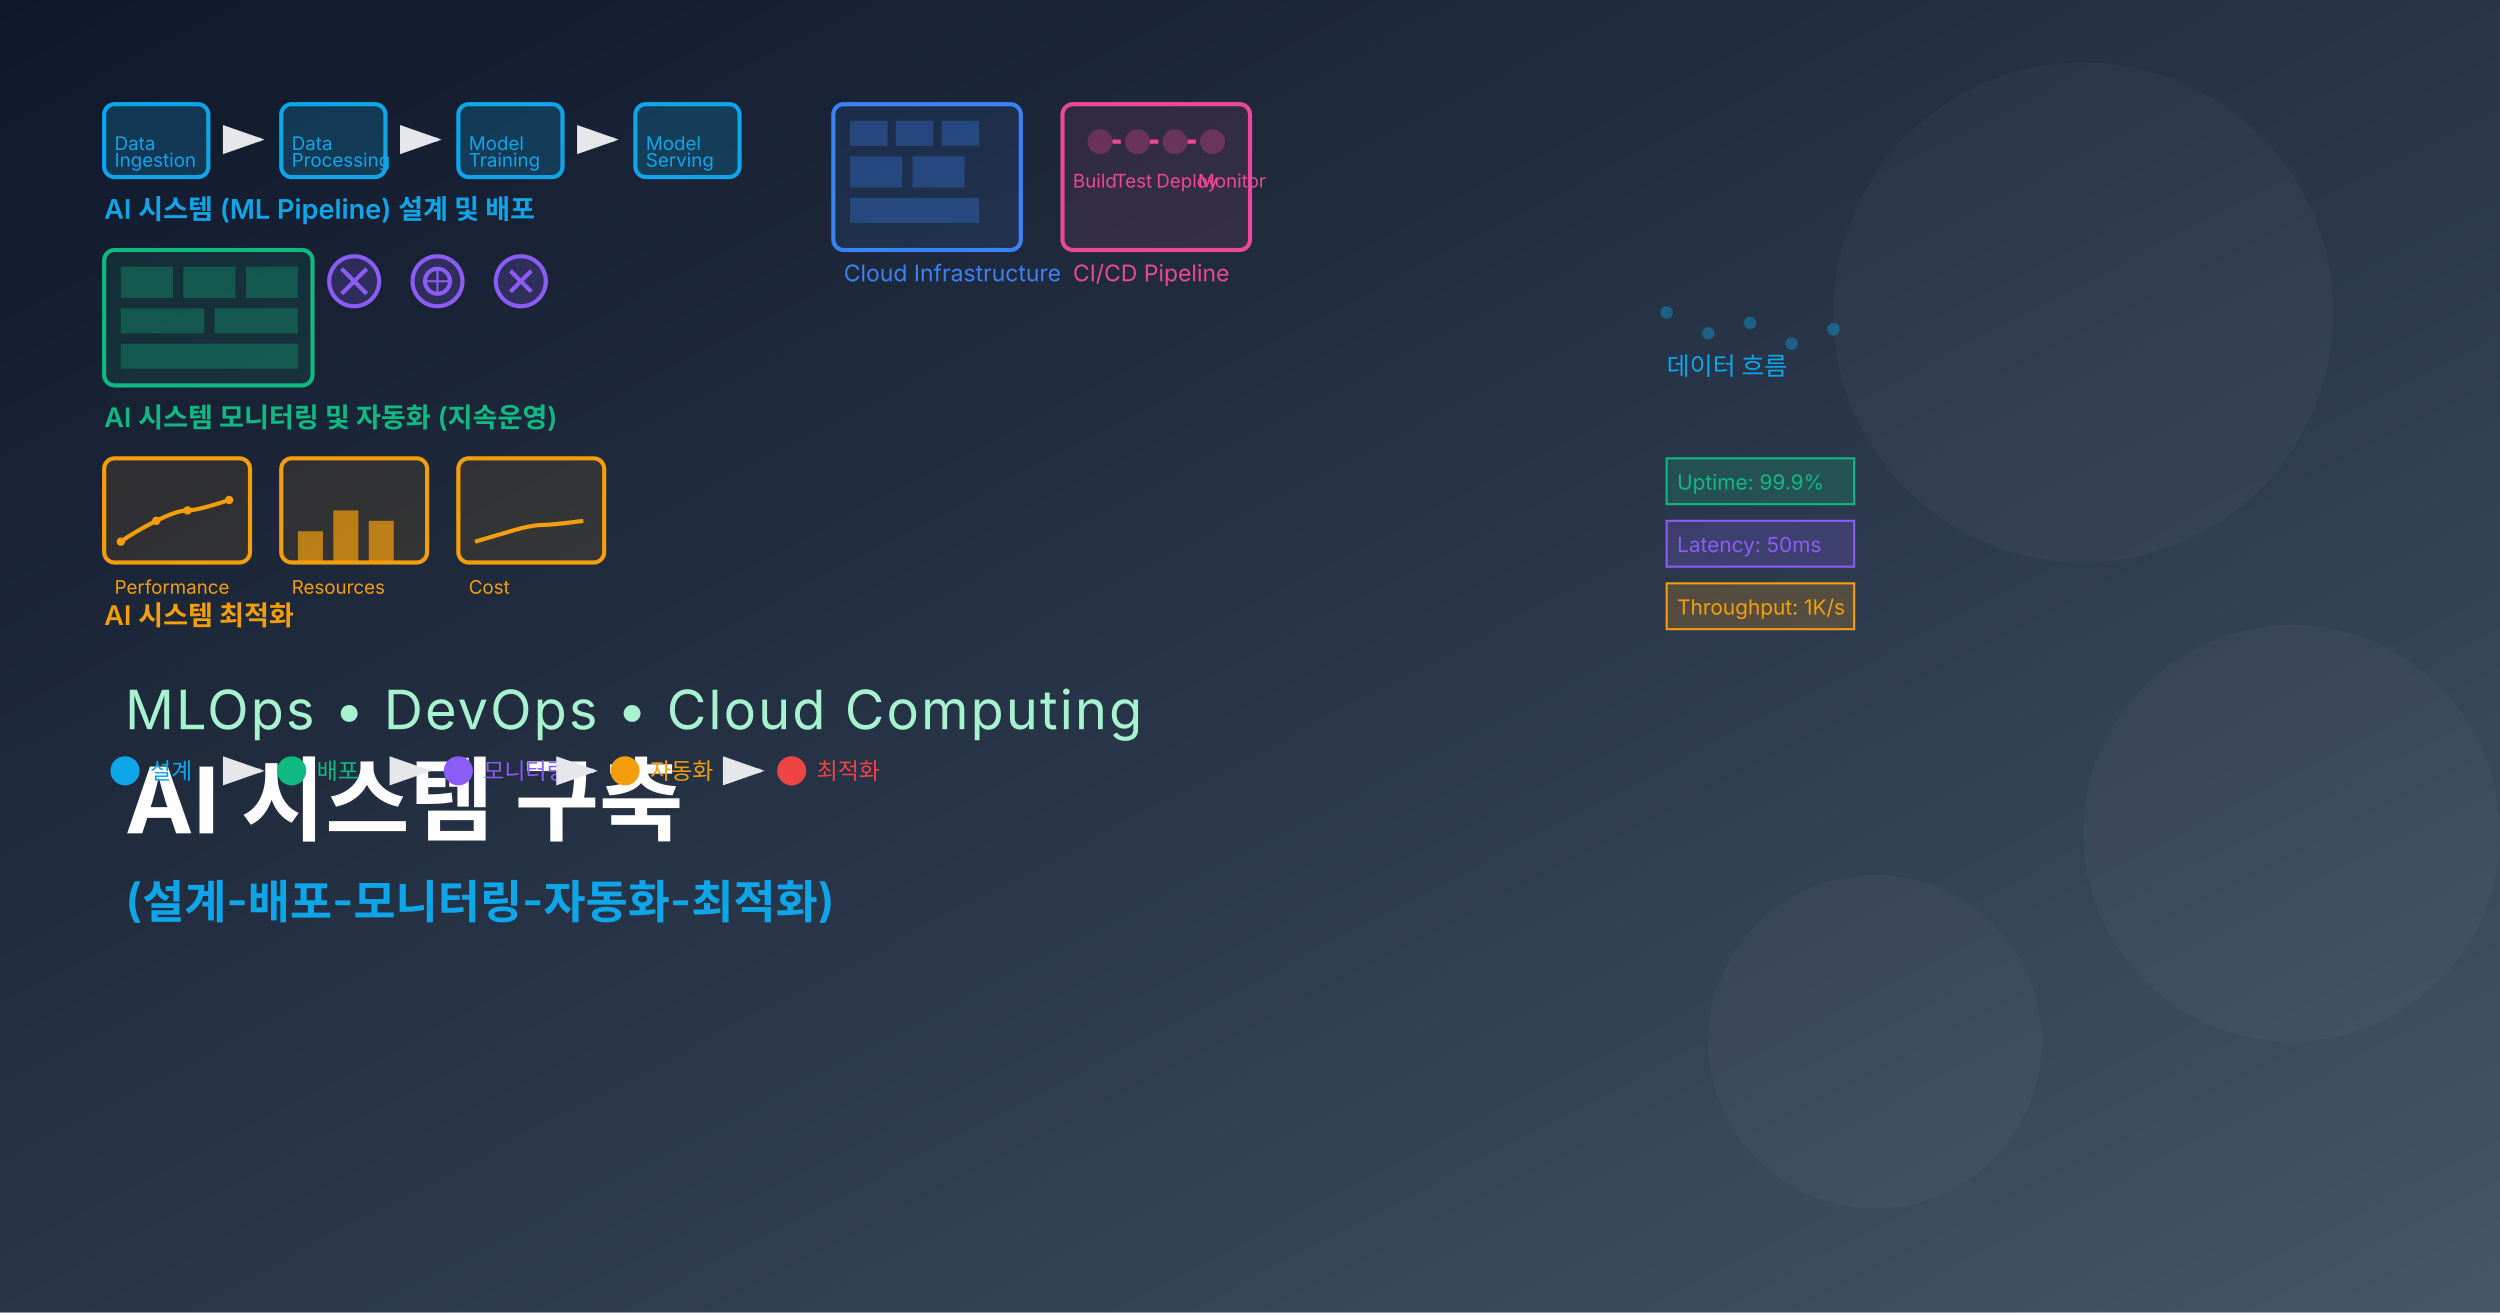
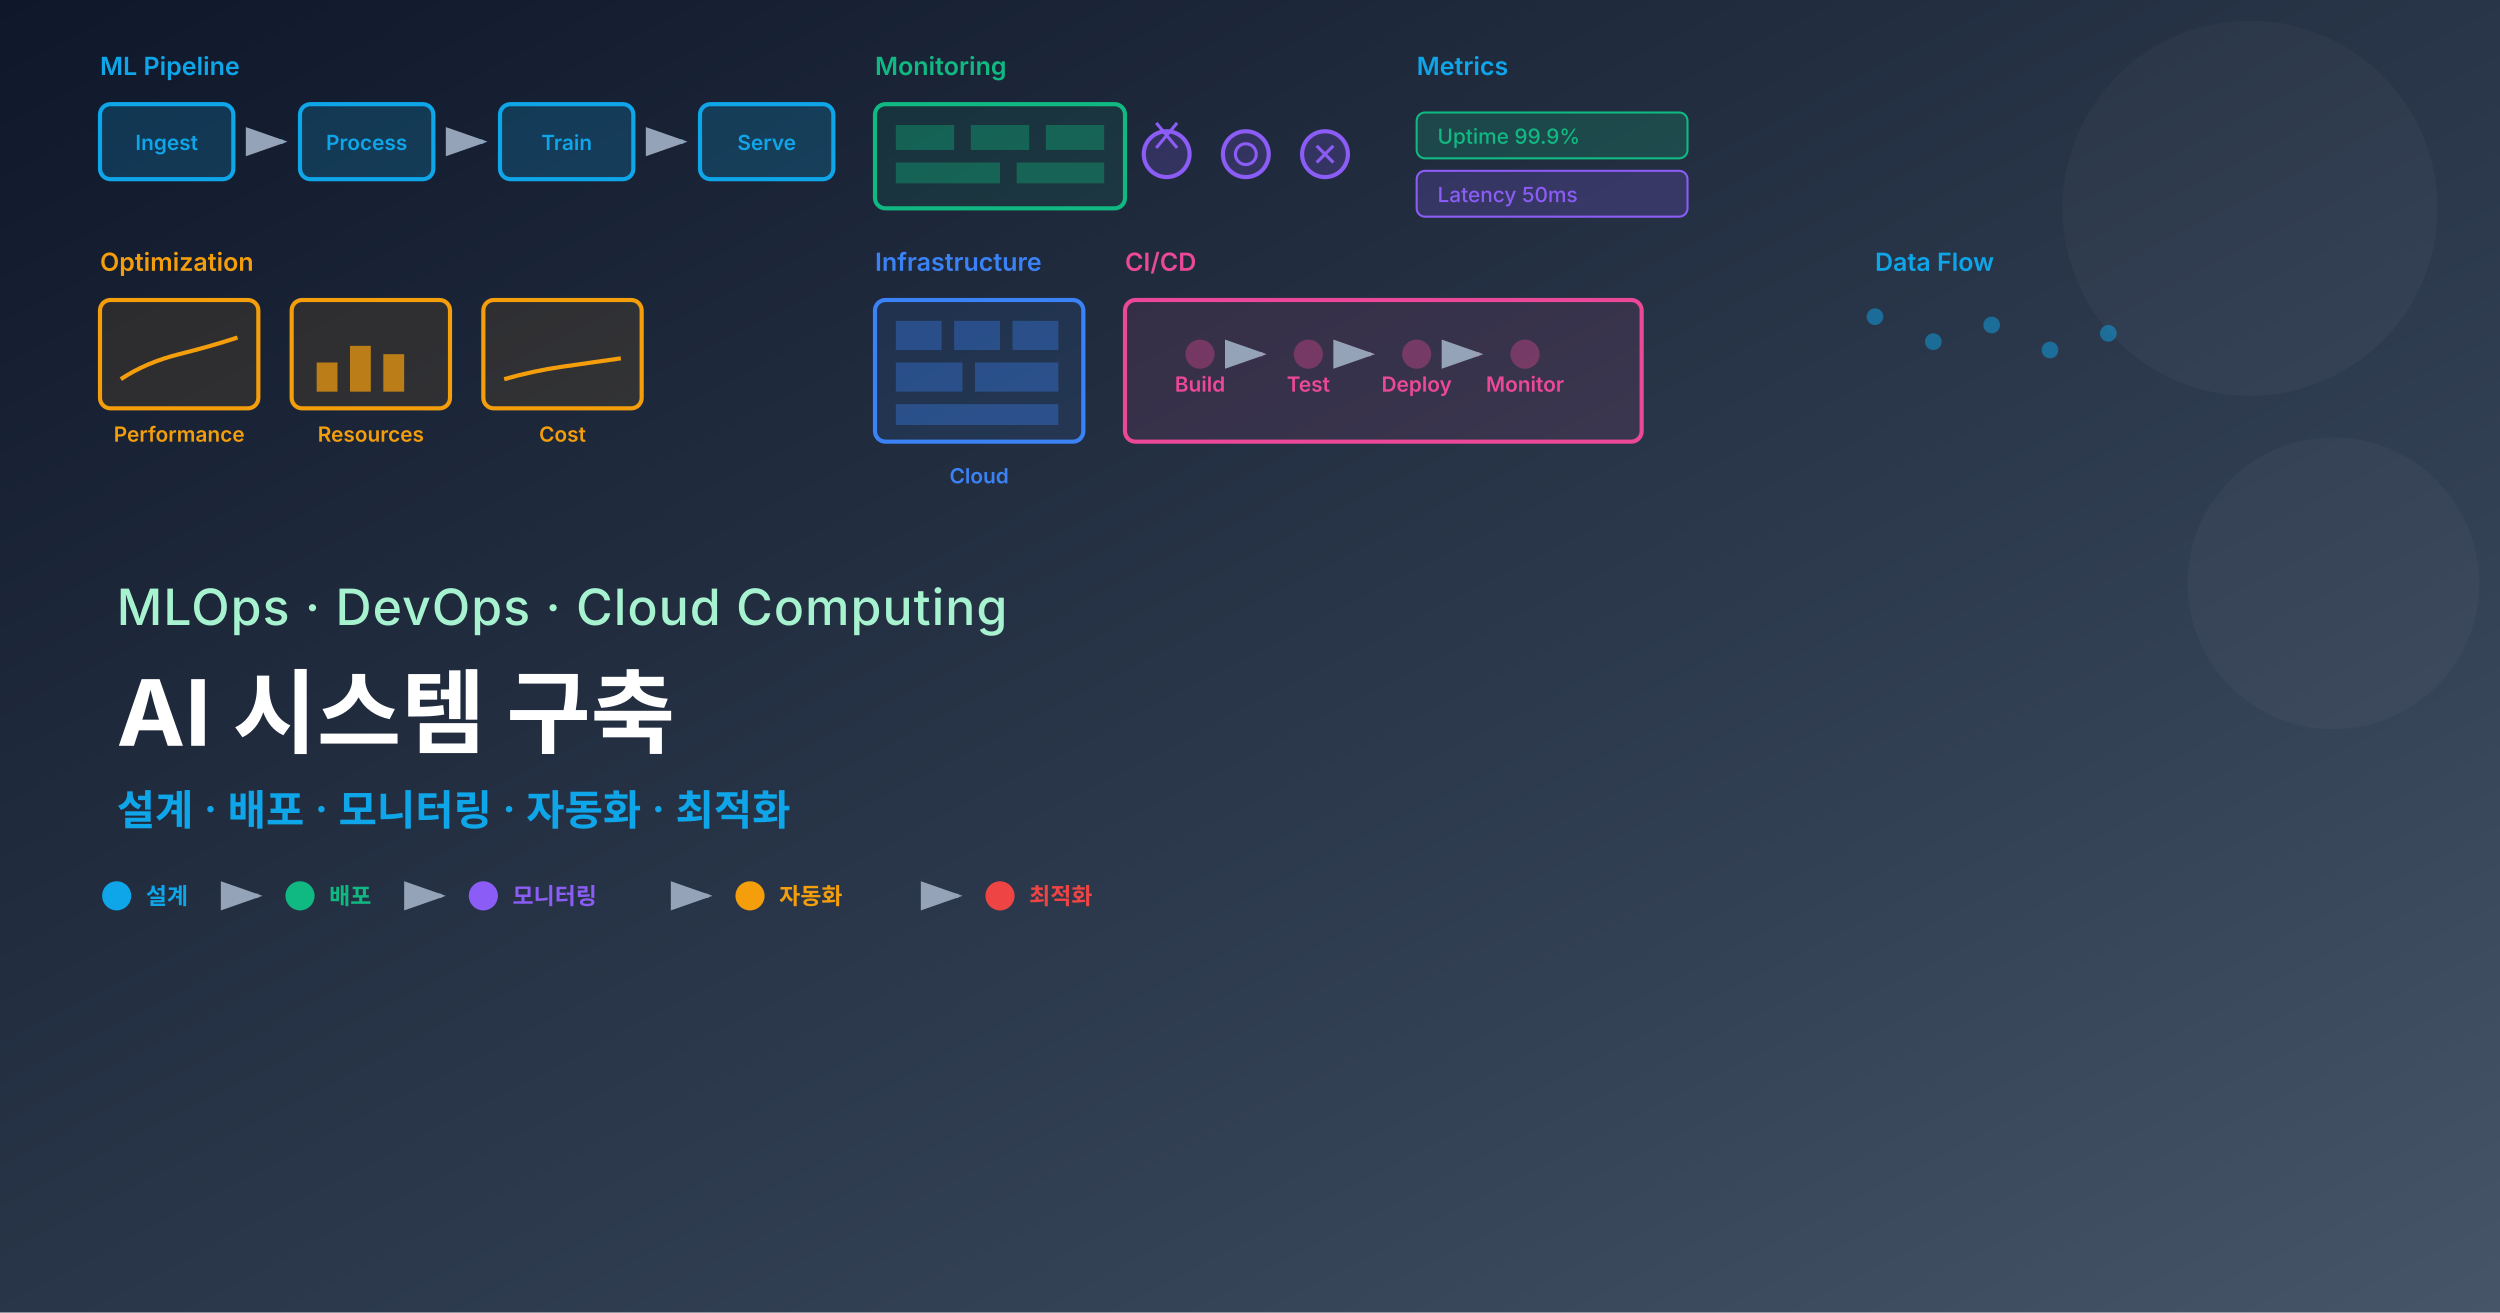
- <svg xmlns="http://www.w3.org/2000/svg" width="1200" height="630" viewBox="0 0 1200 630">
+ <svg xmlns="http://www.w3.org/2000/svg" width="1200" height="630" viewBox="0 0 1200 630" role="img" aria-label="AI System Building and Operating Cover">
  <defs>
    <linearGradient id="bg" x1="0" y1="0" x2="1" y2="1">
      <stop offset="0%" stop-color="#0f172a" />
      <stop offset="30%" stop-color="#1e293b" />
      <stop offset="70%" stop-color="#334155" />
      <stop offset="100%" stop-color="#475569" />
-     </linearGradient>
-     <linearGradient id="pipeline" x1="0" y1="0" x2="1" y2="1">
-       <stop offset="0%" stop-color="#0ea5e9" />
-       <stop offset="100%" stop-color="#0284c7" />
-     </linearGradient>
-     <linearGradient id="monitor" x1="0" y1="0" x2="1" y2="1">
-       <stop offset="0%" stop-color="#10b981" />
-       <stop offset="100%" stop-color="#059669" />
-     </linearGradient>
-     <linearGradient id="optimize" x1="0" y1="0" x2="1" y2="1">
-       <stop offset="0%" stop-color="#f59e0b" />
-       <stop offset="100%" stop-color="#d97706" />
-     </linearGradient>
-     <linearGradient id="automate" x1="0" y1="0" x2="1" y2="1">
-       <stop offset="0%" stop-color="#8b5cf6" />
-       <stop offset="100%" stop-color="#7c3aed" />
    </linearGradient>
    <filter id="glow">
      <feGaussianBlur stdDeviation="3" result="coloredBlur" />
      <feMerge>
        <feMergeNode in="coloredBlur" />
        <feMergeNode in="SourceGraphic" />
      </feMerge>
    </filter>
+     <marker id="arrow" markerWidth="10" markerHeight="7" refX="9" refY="3.5" orient="auto">
+       <polygon points="0 0, 10 3.5, 0 7" fill="#94a3b8" />
+     </marker>
+     <style>
+       .section-title { font: 600 12px Inter, system-ui, sans-serif; }
+       .box-label { font: 600 10px Inter, system-ui, sans-serif; text-anchor: middle; }
+       .metric { font: 500 10px Inter, system-ui, sans-serif; }
+       .tagline { font: 500 24px Inter, system-ui, sans-serif; fill: #a7f3d0; letter-spacing: 0.5px; }
+       .title { font: 700 44px Inter, system-ui, sans-serif; fill: #ffffff; }
+       .subtitle { font: 600 20px Inter, system-ui, sans-serif; fill: #0ea5e9; }
+       .step { font: 600 11px Inter, system-ui, sans-serif; }
+     </style>
  </defs>
  <rect width="1200" height="630" fill="url(#bg)" />
-   <g transform="translate(50, 50)">
-     <rect x="0" y="0" width="50" height="35" fill="rgba(14, 165, 233, 0.2)" stroke="#0ea5e9" stroke-width="2" rx="5" />
-     <text x="5" y="22" font-family="Inter, sans-serif" font-size="9" fill="#0ea5e9">Data</text>
-     <text x="5" y="30" font-family="Inter, sans-serif" font-size="9" fill="#0ea5e9">Ingestion</text>
-     <path d="M60 17 L75 17" stroke="#0ea5e9" stroke-width="2" marker-end="url(#arrow)" />
-     <rect x="85" y="0" width="50" height="35" fill="rgba(14, 165, 233, 0.2)" stroke="#0ea5e9" stroke-width="2" rx="5" />
-     <text x="90" y="22" font-family="Inter, sans-serif" font-size="9" fill="#0ea5e9">Data</text>
-     <text x="90" y="30" font-family="Inter, sans-serif" font-size="9" fill="#0ea5e9">Processing</text>
-     <path d="M145 17 L160 17" stroke="#0ea5e9" stroke-width="2" marker-end="url(#arrow)" />
-     <rect x="170" y="0" width="50" height="35" fill="rgba(14, 165, 233, 0.2)" stroke="#0ea5e9" stroke-width="2" rx="5" />
-     <text x="175" y="22" font-family="Inter, sans-serif" font-size="9" fill="#0ea5e9">Model</text>
-     <text x="175" y="30" font-family="Inter, sans-serif" font-size="9" fill="#0ea5e9">Training</text>
-     <path d="M230 17 L245 17" stroke="#0ea5e9" stroke-width="2" marker-end="url(#arrow)" />
-     <rect x="255" y="0" width="50" height="35" fill="rgba(14, 165, 233, 0.2)" stroke="#0ea5e9" stroke-width="2" rx="5" />
-     <text x="260" y="22" font-family="Inter, sans-serif" font-size="9" fill="#0ea5e9">Model</text>
-     <text x="260" y="30" font-family="Inter, sans-serif" font-size="9" fill="#0ea5e9">Serving</text>
-     <text x="0" y="55" font-family="Inter, sans-serif" font-size="13" fill="#0ea5e9" font-weight="600">AI 시스템 (ML Pipeline) 설계 및 배포</text>
+   <g fill="rgba(255,255,255,0.03)">
+     <circle cx="1080" cy="100" r="90" />
+     <circle cx="1120" cy="280" r="70" />
  </g>
-   <g transform="translate(50, 120)">
-     <rect x="0" y="0" width="100" height="65" fill="rgba(16, 185, 129, 0.1)" stroke="#10b981" stroke-width="2" rx="5" />
-     <rect x="8" y="8" width="25" height="15" fill="rgba(16, 185, 129, 0.3)" />
-     <rect x="38" y="8" width="25" height="15" fill="rgba(16, 185, 129, 0.3)" />
-     <rect x="68" y="8" width="25" height="15" fill="rgba(16, 185, 129, 0.3)" />
-     <rect x="8" y="28" width="40" height="12" fill="rgba(16, 185, 129, 0.3)" />
-     <rect x="53" y="28" width="40" height="12" fill="rgba(16, 185, 129, 0.3)" />
-     <rect x="8" y="45" width="85" height="12" fill="rgba(16, 185, 129, 0.3)" />
-     <g transform="translate(120, 15)">
-       <circle cx="0" cy="0" r="12" fill="rgba(139, 92, 246, 0.2)" stroke="#8b5cf6" stroke-width="2" />
-       <path d="M-6 -6 L6 6 M6 -6 L-6 6" stroke="#8b5cf6" stroke-width="2" />
-     </g>
-     <g transform="translate(160, 15)">
-       <circle cx="0" cy="0" r="12" fill="rgba(139, 92, 246, 0.2)" stroke="#8b5cf6" stroke-width="2" />
-       <circle cx="0" cy="0" r="6" fill="none" stroke="#8b5cf6" stroke-width="2" />
-       <path d="M0 -6 L0 6 M-6 0 L6 0" stroke="#8b5cf6" stroke-width="1" />
-     </g>
-     <g transform="translate(200, 15)">
-       <circle cx="0" cy="0" r="12" fill="rgba(139, 92, 246, 0.2)" stroke="#8b5cf6" stroke-width="2" />
-       <path d="M-5 -5 L5 5 M5 -5 L-5 5" stroke="#8b5cf6" stroke-width="2" />
-     </g>
-     <text x="0" y="85" font-family="Inter, sans-serif" font-size="13" fill="#10b981" font-weight="600">AI 시스템 모니터링 및 자동화 (지속운영)</text>
-   </g>
-   <g transform="translate(50, 220)">
-     <g transform="translate(0, 0)">
-       <rect x="0" y="0" width="70" height="50" fill="rgba(245, 158, 11, 0.1)" stroke="#f59e0b" stroke-width="2" rx="5" />
-       <path d="M8 40 Q 15 35, 25 30 T 40 25 T 60 20" stroke="#f59e0b" stroke-width="2" fill="none" />
-       <circle cx="8" cy="40" r="2" fill="#f59e0b" />
-       <circle cx="25" cy="30" r="2" fill="#f59e0b" />
-       <circle cx="40" cy="25" r="2" fill="#f59e0b" />
-       <circle cx="60" cy="20" r="2" fill="#f59e0b" />
-       <text x="5" y="65" font-family="Inter, sans-serif" font-size="9" fill="#f59e0b">Performance</text>
-     </g>
-     <g transform="translate(85, 0)">
-       <rect x="0" y="0" width="70" height="50" fill="rgba(245, 158, 11, 0.1)" stroke="#f59e0b" stroke-width="2" rx="5" />
-       <rect x="8" y="35" width="12" height="15" fill="#f59e0b" opacity="0.7" />
-       <rect x="25" y="25" width="12" height="25" fill="#f59e0b" opacity="0.7" />
-       <rect x="42" y="30" width="12" height="20" fill="#f59e0b" opacity="0.7" />
-       <text x="5" y="65" font-family="Inter, sans-serif" font-size="9" fill="#f59e0b">Resources</text>
-     </g>
-     <g transform="translate(170, 0)">
-       <rect x="0" y="0" width="70" height="50" fill="rgba(245, 158, 11, 0.1)" stroke="#f59e0b" stroke-width="2" rx="5" />
-       <path d="M8 40 Q 15 38, 25 35 T 40 32 T 60 30" stroke="#f59e0b" stroke-width="2" fill="none" />
-       <text x="5" y="65" font-family="Inter, sans-serif" font-size="9" fill="#f59e0b">Cost</text>
-     </g>
-     <text x="0" y="80" font-family="Inter, sans-serif" font-size="13" fill="#f59e0b" font-weight="600">AI 시스템 최적화</text>
-   </g>
-   <g transform="translate(400, 50)">
-     <g transform="translate(0, 0)">
-       <rect x="0" y="0" width="90" height="70" fill="rgba(59, 130, 246, 0.1)" stroke="#3b82f6" stroke-width="2" rx="5" />
-       <rect x="8" y="8" width="18" height="12" fill="rgba(59, 130, 246, 0.3)" />
-       <rect x="30" y="8" width="18" height="12" fill="rgba(59, 130, 246, 0.3)" />
-       <rect x="52" y="8" width="18" height="12" fill="rgba(59, 130, 246, 0.3)" />
-       <rect x="8" y="25" width="25" height="15" fill="rgba(59, 130, 246, 0.3)" />
-       <rect x="38" y="25" width="25" height="15" fill="rgba(59, 130, 246, 0.3)" />
-       <rect x="8" y="45" width="62" height="12" fill="rgba(59, 130, 246, 0.3)" />
-       <text x="5" y="85" font-family="Inter, sans-serif" font-size="11" fill="#3b82f6">Cloud Infrastructure</text>
-     </g>
-     <g transform="translate(110, 0)">
-       <rect x="0" y="0" width="90" height="70" fill="rgba(236, 72, 153, 0.1)" stroke="#ec4899" stroke-width="2" rx="5" />
-       <circle cx="18" cy="18" r="6" fill="rgba(236, 72, 153, 0.3)" />
-       <path d="M24 18 L28 18" stroke="#ec4899" stroke-width="2" />
-       <circle cx="36" cy="18" r="6" fill="rgba(236, 72, 153, 0.3)" />
-       <path d="M42 18 L46 18" stroke="#ec4899" stroke-width="2" />
-       <circle cx="54" cy="18" r="6" fill="rgba(236, 72, 153, 0.3)" />
-       <path d="M60 18 L64 18" stroke="#ec4899" stroke-width="2" />
-       <circle cx="72" cy="18" r="6" fill="rgba(236, 72, 153, 0.3)" />
-       <text x="5" y="40" font-family="Inter, sans-serif" font-size="9" fill="#ec4899">Build</text>
-       <text x="25" y="40" font-family="Inter, sans-serif" font-size="9" fill="#ec4899">Test</text>
-       <text x="45" y="40" font-family="Inter, sans-serif" font-size="9" fill="#ec4899">Deploy</text>
-       <text x="65" y="40" font-family="Inter, sans-serif" font-size="9" fill="#ec4899">Monitor</text>
-       <text x="5" y="85" font-family="Inter, sans-serif" font-size="11" fill="#ec4899">CI/CD Pipeline</text>
+   <g transform="translate(48, 36)">
+     <text class="section-title" x="0" y="0" fill="#0ea5e9">ML Pipeline</text>
+     <g transform="translate(0, 14)">
+       <rect x="0" y="0" width="64" height="36" rx="5" fill="rgba(14,165,233,0.2)" stroke="#0ea5e9" stroke-width="2" />
+       <text class="box-label" x="32" y="22" fill="#0ea5e9">Ingest</text>
+       <path d="M72 18 H88" stroke="#0ea5e9" stroke-width="2" marker-end="url(#arrow)" />
+       <rect x="96" y="0" width="64" height="36" rx="5" fill="rgba(14,165,233,0.2)" stroke="#0ea5e9" stroke-width="2" />
+       <text class="box-label" x="128" y="22" fill="#0ea5e9">Process</text>
+       <path d="M168 18 H184" stroke="#0ea5e9" stroke-width="2" marker-end="url(#arrow)" />
+       <rect x="192" y="0" width="64" height="36" rx="5" fill="rgba(14,165,233,0.2)" stroke="#0ea5e9" stroke-width="2" />
+       <text class="box-label" x="224" y="22" fill="#0ea5e9">Train</text>
+       <path d="M264 18 H280" stroke="#0ea5e9" stroke-width="2" marker-end="url(#arrow)" />
+       <rect x="288" y="0" width="64" height="36" rx="5" fill="rgba(14,165,233,0.2)" stroke="#0ea5e9" stroke-width="2" />
+       <text class="box-label" x="320" y="22" fill="#0ea5e9">Serve</text>
    </g>
  </g>
-   <text x="60" y="350" font-family="Inter, Segoe UI, Helvetica, Arial, sans-serif" font-size="26" fill="#a7f3d0" letter-spacing="1">MLOps • DevOps • Cloud Computing</text>
-   <text x="60" y="400" font-family="Inter, Segoe UI, Helvetica, Arial, sans-serif" font-size="44" font-weight="700" fill="#ffffff">AI 시스템 구축</text>
-   <text x="60" y="440" font-family="Inter, Segoe UI, Helvetica, Arial, sans-serif" font-size="22" fill="#0ea5e9" font-weight="600">(설계-배포-모니터링-자동화-최적화)</text>
-   <g transform="translate(60, 370)">
-     <circle cx="0" cy="0" r="7" fill="#0ea5e9" />
-     <text x="12" y="4" font-family="Inter, sans-serif" font-size="11" fill="#0ea5e9">설계</text>
-     <path d="M50 0 L65 0" stroke="#e5e7eb" stroke-width="2" marker-end="url(#arrow)" />
-     <circle cx="80" cy="0" r="7" fill="#10b981" />
-     <text x="92" y="4" font-family="Inter, sans-serif" font-size="11" fill="#10b981">배포</text>
-     <path d="M130 0 L145 0" stroke="#e5e7eb" stroke-width="2" marker-end="url(#arrow)" />
-     <circle cx="160" cy="0" r="7" fill="#8b5cf6" />
-     <text x="172" y="4" font-family="Inter, sans-serif" font-size="11" fill="#8b5cf6">모니터링</text>
-     <path d="M210 0 L225 0" stroke="#e5e7eb" stroke-width="2" marker-end="url(#arrow)" />
-     <circle cx="240" cy="0" r="7" fill="#f59e0b" />
-     <text x="252" y="4" font-family="Inter, sans-serif" font-size="11" fill="#f59e0b">자동화</text>
-     <path d="M290 0 L305 0" stroke="#e5e7eb" stroke-width="2" marker-end="url(#arrow)" />
-     <circle cx="320" cy="0" r="7" fill="#ef4444" />
-     <text x="332" y="4" font-family="Inter, sans-serif" font-size="11" fill="#ef4444">최적화</text>
+   <g transform="translate(420, 36)">
+     <text class="section-title" x="0" y="0" fill="#10b981">Monitoring</text>
+     <g transform="translate(0, 14)">
+       <rect x="0" y="0" width="120" height="50" rx="5" fill="rgba(16,185,129,0.1)" stroke="#10b981" stroke-width="2" />
+       <rect x="10" y="10" width="28" height="12" fill="rgba(16,185,129,0.35)" />
+       <rect x="46" y="10" width="28" height="12" fill="rgba(16,185,129,0.35)" />
+       <rect x="82" y="10" width="28" height="12" fill="rgba(16,185,129,0.35)" />
+       <rect x="10" y="28" width="50" height="10" fill="rgba(16,185,129,0.35)" />
+       <rect x="68" y="28" width="42" height="10" fill="rgba(16,185,129,0.35)" />
+       <g transform="translate(140, 12)">
+         <circle cx="0" cy="12" r="11" fill="rgba(139,92,246,0.2)" stroke="#8b5cf6" stroke-width="2" />
+         <path d="M-5 -3 L5 9 M5 -3 L-5 9" stroke="#8b5cf6" stroke-width="1.5" />
+       </g>
+       <g transform="translate(178, 12)">
+         <circle cx="0" cy="12" r="11" fill="rgba(139,92,246,0.2)" stroke="#8b5cf6" stroke-width="2" />
+         <circle cx="0" cy="12" r="5" fill="none" stroke="#8b5cf6" stroke-width="1.5" />
+       </g>
+       <g transform="translate(216, 12)">
+         <circle cx="0" cy="12" r="11" fill="rgba(139,92,246,0.2)" stroke="#8b5cf6" stroke-width="2" />
+         <path d="M-4 8 L4 16 M4 8 L-4 16" stroke="#8b5cf6" stroke-width="1.5" />
+       </g>
+     </g>
  </g>
-   <g fill="rgba(255,255,255,0.03)">
-     <circle cx="1000" cy="150" r="120" />
-     <circle cx="1100" cy="400" r="100" />
-     <circle cx="900" cy="500" r="80" />
+   <g transform="translate(680, 36)">
+     <text class="section-title" x="0" y="0" fill="#0ea5e9">Metrics</text>
+     <g transform="translate(0, 18)">
+       <rect x="0" y="0" width="130" height="22" rx="4" fill="rgba(16,185,129,0.2)" stroke="#10b981" stroke-width="1" />
+       <text class="metric" x="10" y="15" fill="#10b981">Uptime 99.9%</text>
+       <rect x="0" y="28" width="130" height="22" rx="4" fill="rgba(139,92,246,0.2)" stroke="#8b5cf6" stroke-width="1" />
+       <text class="metric" x="10" y="43" fill="#8b5cf6">Latency 50ms</text>
+     </g>
  </g>
-   <g transform="translate(800, 150)">
-     <g fill="rgba(14, 165, 233, 0.4)">
-       <circle cx="0" cy="0" r="3" />
-       <circle cx="20" cy="10" r="3" />
-       <circle cx="40" cy="5" r="3" />
-       <circle cx="60" cy="15" r="3" />
-       <circle cx="80" cy="8" r="3" />
+   <g transform="translate(48, 130)">
+     <text class="section-title" x="0" y="0" fill="#f59e0b">Optimization</text>
+     <g transform="translate(0, 14)">
+       <g>
+         <rect x="0" y="0" width="76" height="52" rx="5" fill="rgba(245,158,11,0.1)" stroke="#f59e0b" stroke-width="2" />
+         <path d="M10 38 Q22 30 38 26 T66 18" stroke="#f59e0b" stroke-width="2" fill="none" />
+         <text class="box-label" x="38" y="68" fill="#f59e0b">Performance</text>
+       </g>
+       <g transform="translate(92, 0)">
+         <rect x="0" y="0" width="76" height="52" rx="5" fill="rgba(245,158,11,0.1)" stroke="#f59e0b" stroke-width="2" />
+         <rect x="12" y="30" width="10" height="14" fill="#f59e0b" opacity="0.7" />
+         <rect x="28" y="22" width="10" height="22" fill="#f59e0b" opacity="0.7" />
+         <rect x="44" y="26" width="10" height="18" fill="#f59e0b" opacity="0.7" />
+         <text class="box-label" x="38" y="68" fill="#f59e0b">Resources</text>
+       </g>
+       <g transform="translate(184, 0)">
+         <rect x="0" y="0" width="76" height="52" rx="5" fill="rgba(245,158,11,0.1)" stroke="#f59e0b" stroke-width="2" />
+         <path d="M10 38 Q24 34 38 32 T66 28" stroke="#f59e0b" stroke-width="2" fill="none" />
+         <text class="box-label" x="38" y="68" fill="#f59e0b">Cost</text>
+       </g>
    </g>
-     <text x="0" y="30" font-family="Inter, sans-serif" font-size="12" fill="#0ea5e9">데이터 흐름</text>
  </g>
-   <g transform="translate(800, 220)">
-     <rect x="0" y="0" width="90" height="22" fill="rgba(16, 185, 129, 0.2)" stroke="#10b981" stroke-width="1" />
-     <text x="5" y="15" font-family="Inter, sans-serif" font-size="10" fill="#10b981">Uptime: 99.9%</text>
-     <rect x="0" y="30" width="90" height="22" fill="rgba(139, 92, 246, 0.2)" stroke="#8b5cf6" stroke-width="1" />
-     <text x="5" y="45" font-family="Inter, sans-serif" font-size="10" fill="#8b5cf6">Latency: 50ms</text>
-     <rect x="0" y="60" width="90" height="22" fill="rgba(245, 158, 11, 0.2)" stroke="#f59e0b" stroke-width="1" />
-     <text x="5" y="75" font-family="Inter, sans-serif" font-size="10" fill="#f59e0b">Throughput: 1K/s</text>
+   <g transform="translate(420, 130)">
+     <text class="section-title" x="0" y="0" fill="#3b82f6">Infrastructure</text>
+     <g transform="translate(0, 14)">
+       <rect x="0" y="0" width="100" height="68" rx="5" fill="rgba(59,130,246,0.1)" stroke="#3b82f6" stroke-width="2" />
+       <rect x="10" y="10" width="22" height="14" fill="rgba(59,130,246,0.35)" />
+       <rect x="38" y="10" width="22" height="14" fill="rgba(59,130,246,0.35)" />
+       <rect x="66" y="10" width="22" height="14" fill="rgba(59,130,246,0.35)" />
+       <rect x="10" y="30" width="32" height="14" fill="rgba(59,130,246,0.35)" />
+       <rect x="48" y="30" width="40" height="14" fill="rgba(59,130,246,0.35)" />
+       <rect x="10" y="50" width="78" height="10" fill="rgba(59,130,246,0.35)" />
+       <text class="box-label" x="50" y="88" fill="#3b82f6">Cloud</text>
+     </g>
+     <g transform="translate(120, 0)">
+       <text class="section-title" x="0" y="0" fill="#ec4899">CI/CD</text>
+       <rect x="0" y="14" width="248" height="68" rx="5" fill="rgba(236,72,153,0.1)" stroke="#ec4899" stroke-width="2" />
+       <circle cx="36" cy="40" r="7" fill="rgba(236,72,153,0.35)" />
+       <text class="box-label" x="36" y="58" fill="#ec4899">Build</text>
+       <path d="M50 40 H66" stroke="#ec4899" stroke-width="2" marker-end="url(#arrow)" />
+       <circle cx="88" cy="40" r="7" fill="rgba(236,72,153,0.35)" />
+       <text class="box-label" x="88" y="58" fill="#ec4899">Test</text>
+       <path d="M102 40 H118" stroke="#ec4899" stroke-width="2" marker-end="url(#arrow)" />
+       <circle cx="140" cy="40" r="7" fill="rgba(236,72,153,0.35)" />
+       <text class="box-label" x="140" y="58" fill="#ec4899">Deploy</text>
+       <path d="M154 40 H170" stroke="#ec4899" stroke-width="2" marker-end="url(#arrow)" />
+       <circle cx="192" cy="40" r="7" fill="rgba(236,72,153,0.35)" />
+       <text class="box-label" x="192" y="58" fill="#ec4899">Monitor</text>
+     </g>
  </g>
-   <defs>
-     <marker id="arrow" markerWidth="10" markerHeight="7" refX="9" refY="3.5" orient="auto">
-       <polygon points="0 0, 10 3.5, 0 7" fill="#e5e7eb" />
-     </marker>
-   </defs>
+   <g transform="translate(900, 130)">
+     <text class="section-title" x="0" y="0" fill="#0ea5e9">Data Flow</text>
+     <g transform="translate(0, 22)" fill="rgba(14,165,233,0.5)">
+       <circle cx="0" cy="0" r="4" />
+       <circle cx="28" cy="12" r="4" />
+       <circle cx="56" cy="4" r="4" />
+       <circle cx="84" cy="16" r="4" />
+       <circle cx="112" cy="8" r="4" />
+     </g>
+   </g>
+   <g transform="translate(56, 300)">
+     <text class="tagline" x="0" y="0">MLOps · DevOps · Cloud Computing</text>
+     <text class="title" x="0" y="58">AI 시스템 구축</text>
+     <text class="subtitle" x="0" y="96">설계 · 배포 · 모니터링 · 자동화 · 최적화</text>
+     <g transform="translate(0, 130)">
+       <circle cx="0" cy="0" r="7" fill="#0ea5e9" />
+       <text class="step" x="14" y="4" fill="#0ea5e9">설계</text>
+       <path d="M52 0 H68" stroke="#94a3b8" stroke-width="2" marker-end="url(#arrow)" />
+       <circle cx="88" cy="0" r="7" fill="#10b981" />
+       <text class="step" x="102" y="4" fill="#10b981">배포</text>
+       <path d="M140 0 H156" stroke="#94a3b8" stroke-width="2" marker-end="url(#arrow)" />
+       <circle cx="176" cy="0" r="7" fill="#8b5cf6" />
+       <text class="step" x="190" y="4" fill="#8b5cf6">모니터링</text>
+       <path d="M268 0 H284" stroke="#94a3b8" stroke-width="2" marker-end="url(#arrow)" />
+       <circle cx="304" cy="0" r="7" fill="#f59e0b" />
+       <text class="step" x="318" y="4" fill="#f59e0b">자동화</text>
+       <path d="M388 0 H404" stroke="#94a3b8" stroke-width="2" marker-end="url(#arrow)" />
+       <circle cx="424" cy="0" r="7" fill="#ef4444" />
+       <text class="step" x="438" y="4" fill="#ef4444">최적화</text>
+     </g>
+   </g>
</svg>
